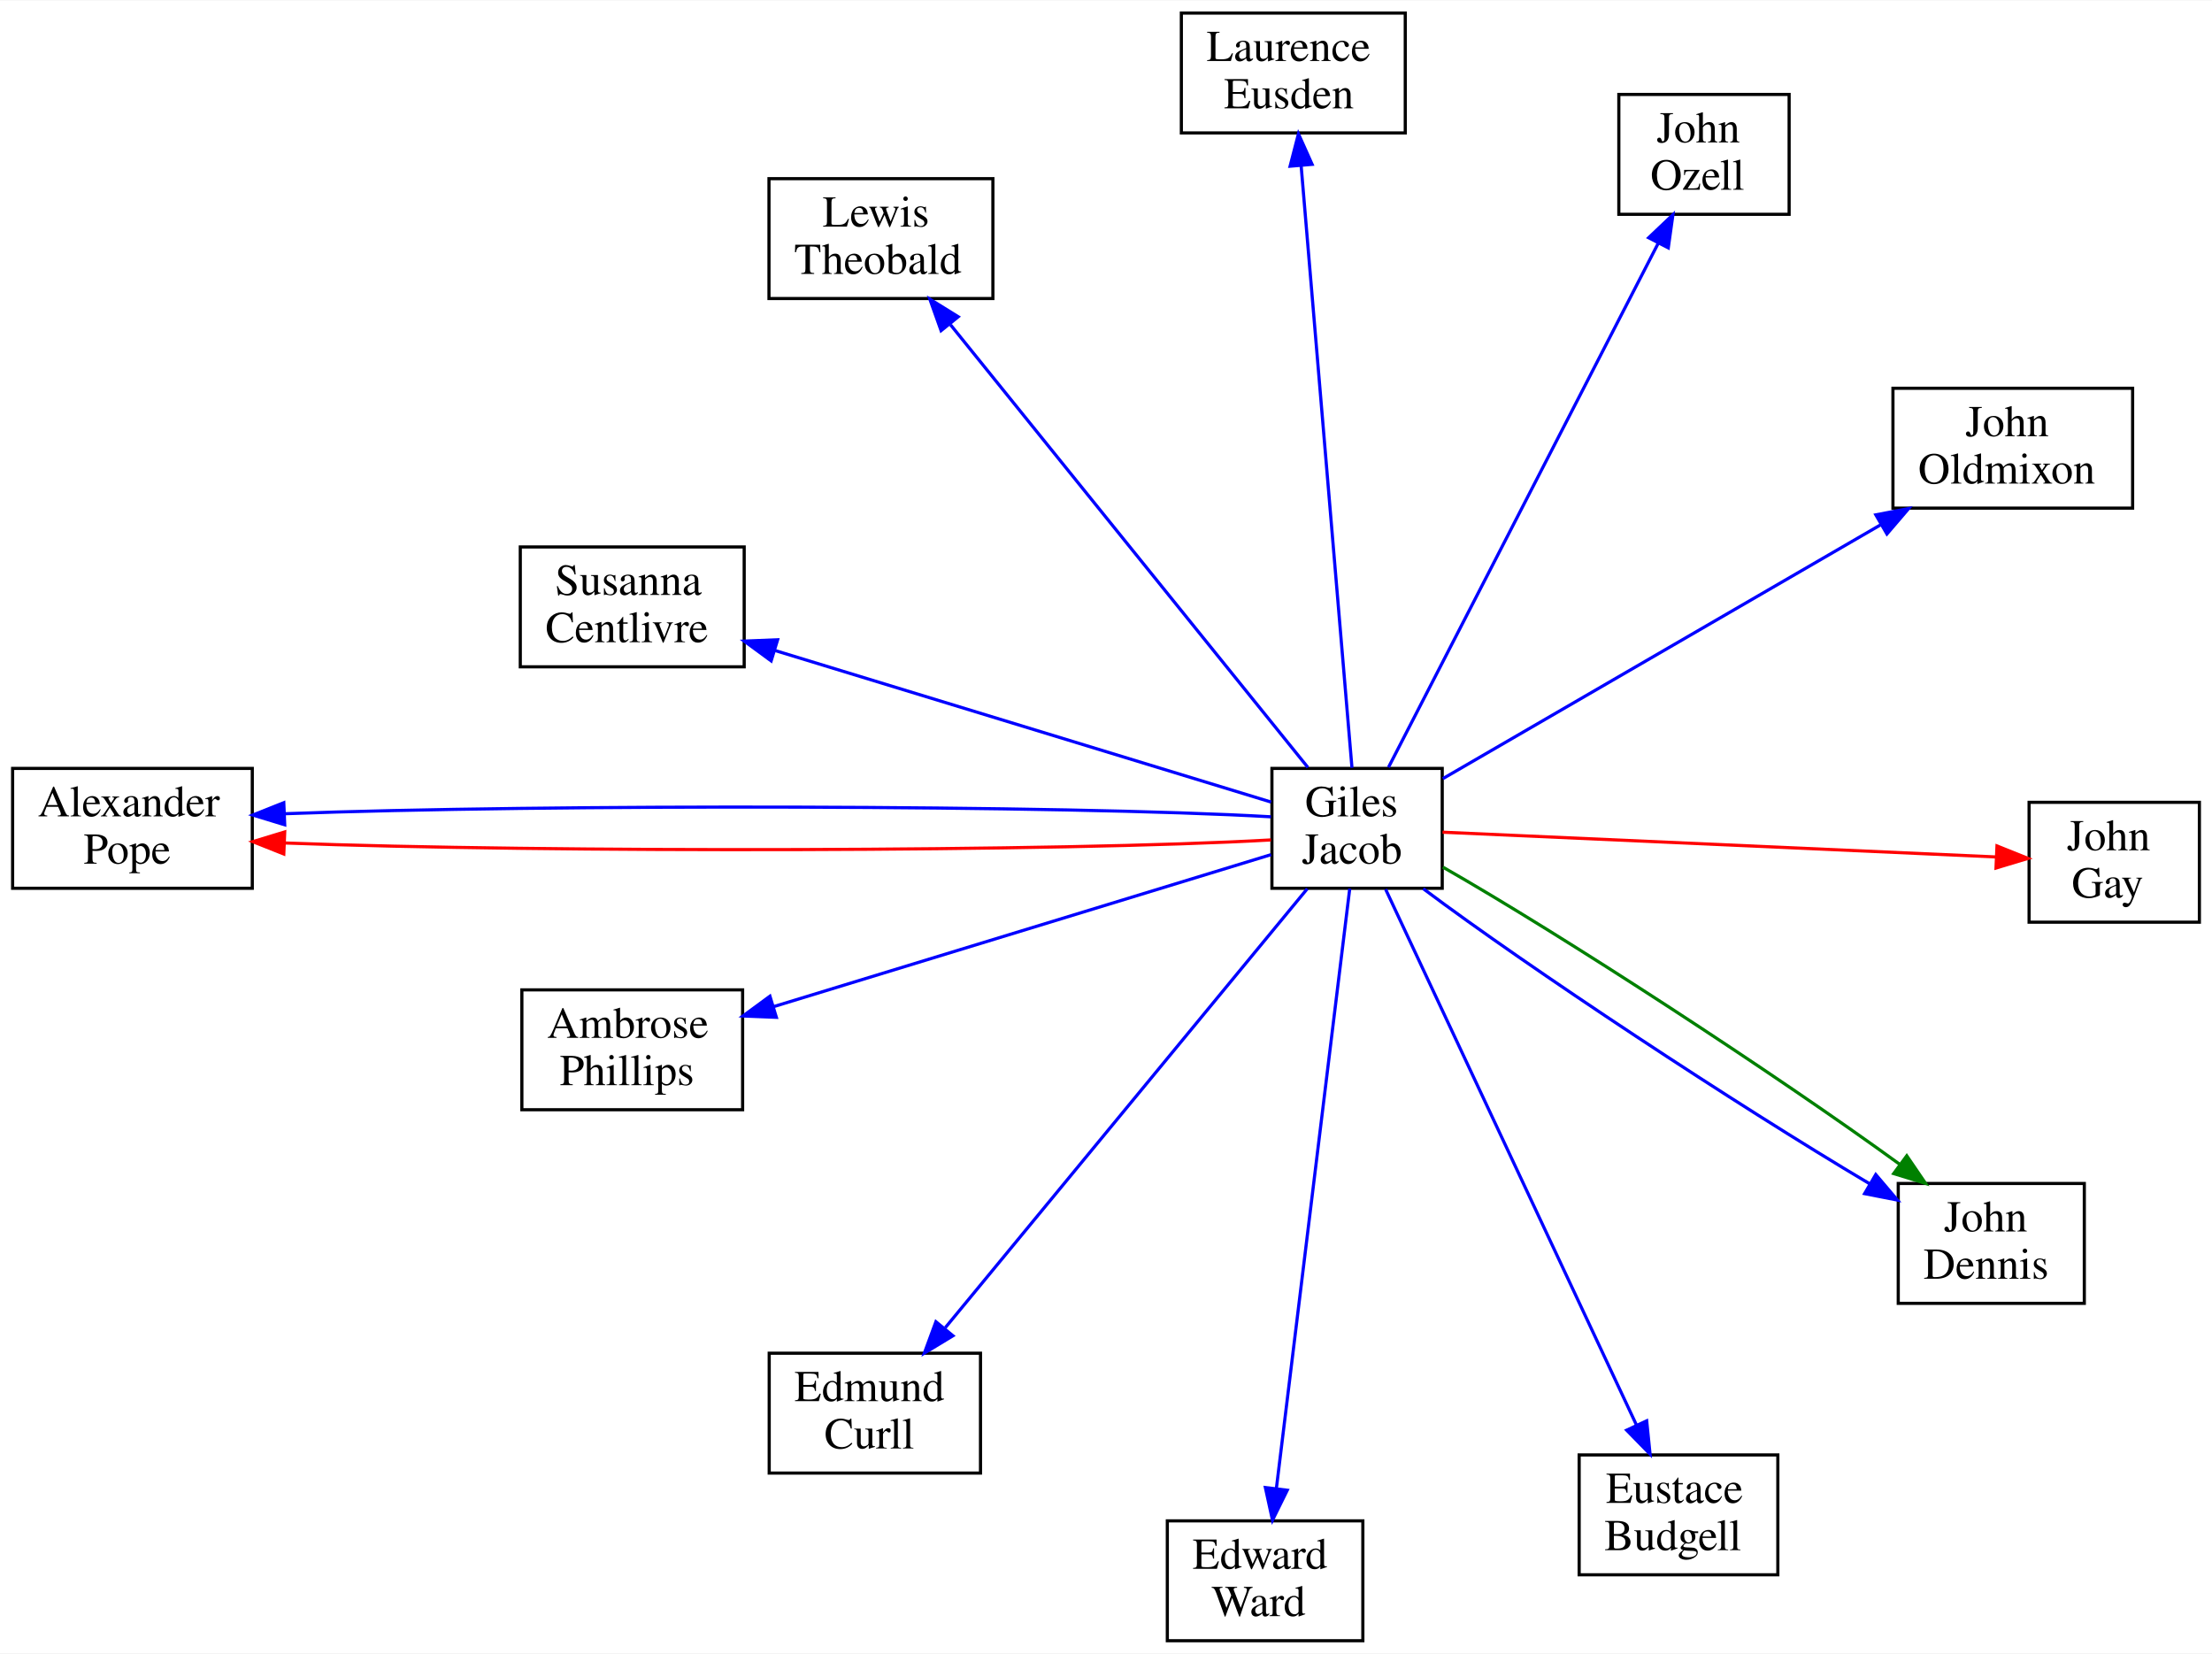
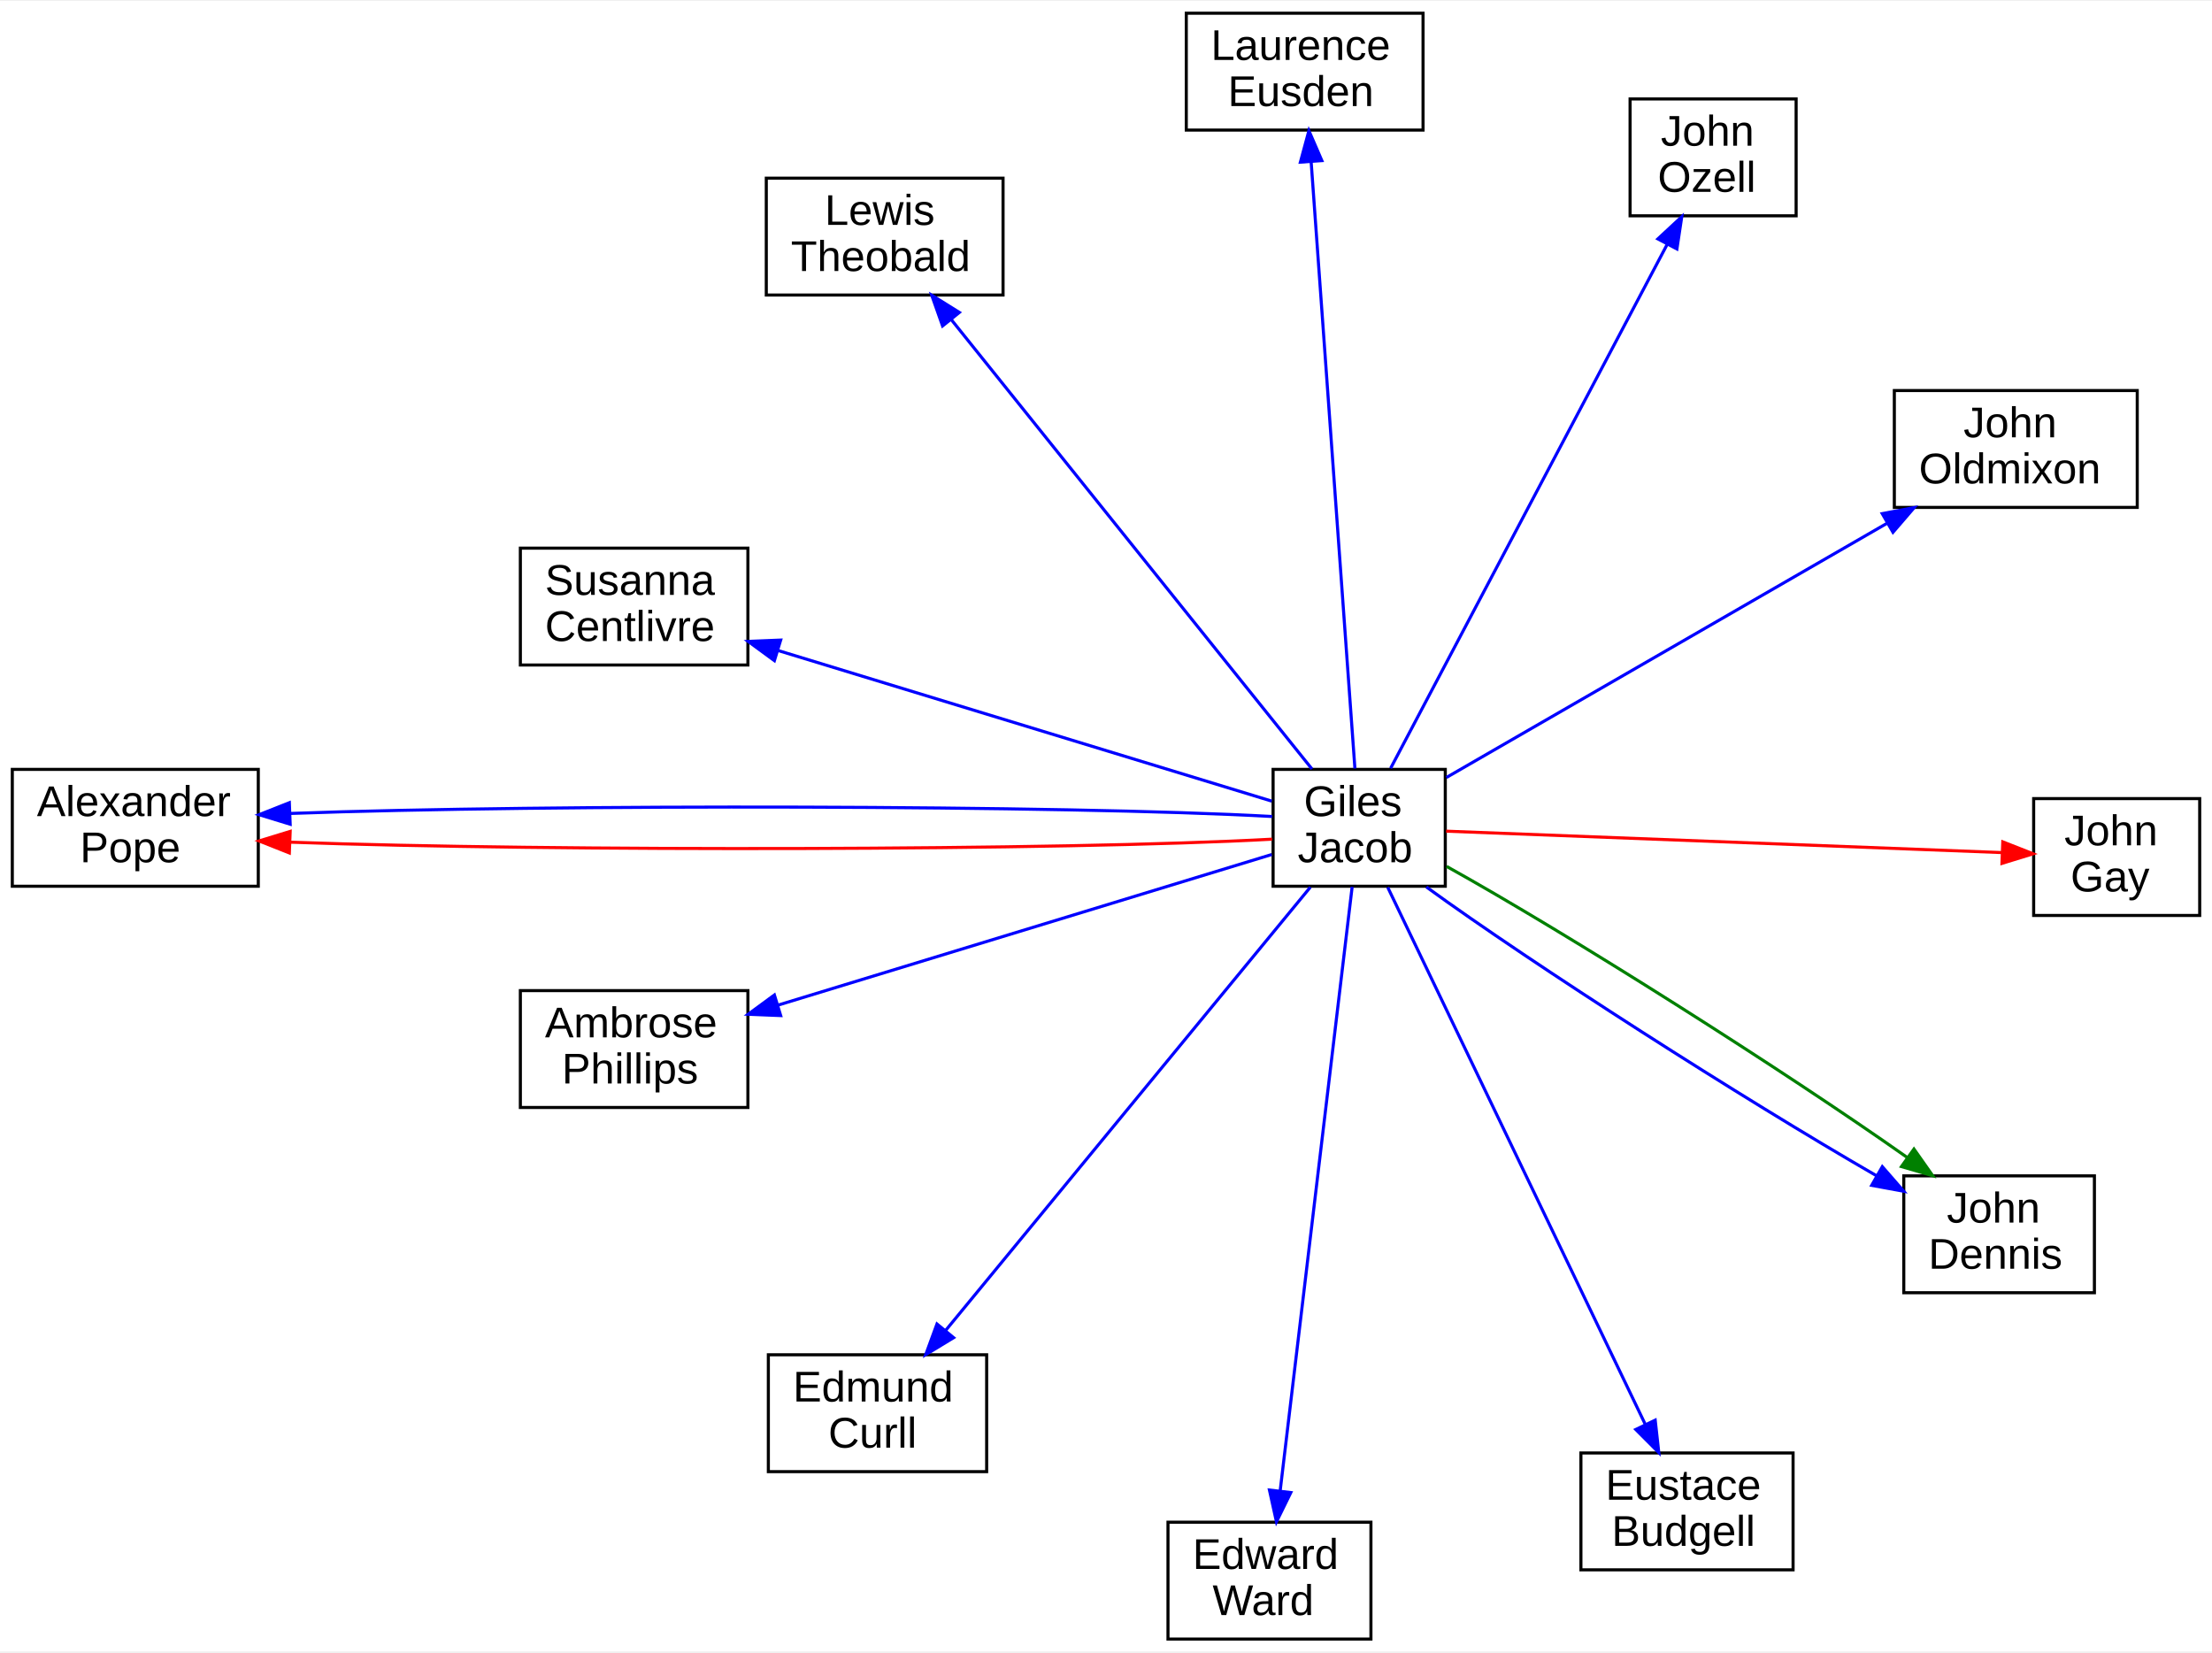
- <svg xmlns="http://www.w3.org/2000/svg" width="701pt" height="524pt" viewBox="0.00 0.00 701.41 524.02">
-   <g id="graph0" class="graph" transform="scale(1 1) rotate(0) translate(4 520.02)">
-     <polygon fill="white" stroke="transparent" points="-4,4 -4,-520.02 697.41,-520.02 697.41,4 -4,4" />
+ <svg xmlns="http://www.w3.org/2000/svg" width="719pt" height="537pt" viewBox="0.00 0.00 719.38 536.69">
+   <g id="graph0" class="graph" transform="scale(1 1) rotate(0) translate(4 532.69)">
+     <polygon fill="white" stroke="transparent" points="-4,4 -4,-532.69 715.38,-532.69 715.38,4 -4,4" />
    <g id="node1" class="node">
-       <polygon fill="none" stroke="black" points="76,-276.55 0,-276.55 0,-238.55 76,-238.55 76,-276.55" />
-       <text text-anchor="start" x="8" y="-261.35" font-family="Times,serif" font-size="14.00"> Alexander</text>
-       <text text-anchor="start" x="22.5" y="-246.35" font-family="Times,serif" font-size="14.00">Pope </text>
+       <polygon fill="none" stroke="black" points="80,-282.8 0,-282.8 0,-244.8 80,-244.8 80,-282.8" />
+       <text text-anchor="start" x="8" y="-267.6" font-family="arial" font-size="14.00"> Alexander</text>
+       <text text-anchor="start" x="22" y="-252.6" font-family="arial" font-size="14.00">Pope </text>
    </g>
    <g id="node2" class="node">
-       <polygon fill="none" stroke="black" points="231.48,-206.34 161.48,-206.34 161.48,-168.34 231.48,-168.34 231.48,-206.34" />
-       <text text-anchor="start" x="169.48" y="-191.14" font-family="Times,serif" font-size="14.00"> Ambrose</text>
-       <text text-anchor="start" x="173.48" y="-176.14" font-family="Times,serif" font-size="14.00">Phillips </text>
+       <polygon fill="none" stroke="black" points="239.23,-210.86 165.23,-210.86 165.23,-172.86 239.23,-172.86 239.23,-210.86" />
+       <text text-anchor="start" x="173.23" y="-195.66" font-family="arial" font-size="14.00"> Ambrose</text>
+       <text text-anchor="start" x="178.73" y="-180.66" font-family="arial" font-size="14.00">Phillips </text>
    </g>
    <g id="node3" class="node">
-       <polygon fill="none" stroke="black" points="306.91,-91.15 239.91,-91.15 239.91,-53.15 306.91,-53.15 306.91,-91.15" />
-       <text text-anchor="start" x="247.91" y="-75.95" font-family="Times,serif" font-size="14.00"> Edmund</text>
-       <text text-anchor="start" x="257.41" y="-60.95" font-family="Times,serif" font-size="14.00">Curll </text>
+       <polygon fill="none" stroke="black" points="316.88,-92.44 245.88,-92.44 245.88,-54.44 316.88,-54.44 316.88,-92.44" />
+       <text text-anchor="start" x="253.88" y="-77.24" font-family="arial" font-size="14.00"> Edmund</text>
+       <text text-anchor="start" x="265.38" y="-62.24" font-family="arial" font-size="14.00">Curll </text>
    </g>
    <g id="node4" class="node">
-       <polygon fill="none" stroke="black" points="428.15,-38 366.15,-38 366.15,0 428.15,0 428.15,-38" />
-       <text text-anchor="start" x="374.15" y="-22.8" font-family="Times,serif" font-size="14.00"> Edward</text>
-       <text text-anchor="start" x="380.15" y="-7.8" font-family="Times,serif" font-size="14.00">Ward </text>
+       <polygon fill="none" stroke="black" points="441.85,-38 375.85,-38 375.85,0 441.85,0 441.85,-38" />
+       <text text-anchor="start" x="383.85" y="-22.8" font-family="arial" font-size="14.00"> Edward</text>
+       <text text-anchor="start" x="390.35" y="-7.8" font-family="arial" font-size="14.00">Ward </text>
    </g>
    <g id="node5" class="node">
-       <polygon fill="none" stroke="black" points="559.74,-58.9 496.74,-58.9 496.74,-20.9 559.74,-20.9 559.74,-58.9" />
-       <text text-anchor="start" x="505.24" y="-43.7" font-family="Times,serif" font-size="14.00"> Eustace</text>
-       <text text-anchor="start" x="504.74" y="-28.7" font-family="Times,serif" font-size="14.00">Budgell </text>
+       <polygon fill="none" stroke="black" points="579.14,-60.51 510.14,-60.51 510.14,-22.51 579.14,-22.51 579.14,-60.51" />
+       <text text-anchor="start" x="518.14" y="-45.31" font-family="arial" font-size="14.00"> Eustace</text>
+       <text text-anchor="start" x="520.14" y="-30.31" font-family="arial" font-size="14.00">Budgell </text>
    </g>
    <g id="node6" class="node">
-       <polygon fill="none" stroke="black" points="453.32,-276.55 399.32,-276.55 399.32,-238.55 453.32,-238.55 453.32,-276.55" />
-       <text text-anchor="start" x="409.82" y="-261.35" font-family="Times,serif" font-size="14.00"> Giles</text>
-       <text text-anchor="start" x="408.82" y="-246.35" font-family="Times,serif" font-size="14.00">Jacob </text>
+       <polygon fill="none" stroke="black" points="466.03,-282.8 410.03,-282.8 410.03,-244.8 466.03,-244.8 466.03,-282.8" />
+       <text text-anchor="start" x="420.03" y="-267.6" font-family="arial" font-size="14.00"> Giles</text>
+       <text text-anchor="start" x="418.03" y="-252.6" font-family="arial" font-size="14.00">Jacob </text>
    </g>
    <g id="edge1" class="edge">
-       <path fill="none" stroke="red" d="M399.02,-253.88C333.87,-250.12 168.64,-249.8 86.25,-252.91" />
-       <polygon fill="red" stroke="red" points="85.99,-249.42 76.15,-253.33 86.28,-256.41 85.99,-249.42" />
+       <path fill="none" stroke="red" d="M409.72,-260.11C342.98,-256.39 175.01,-256.06 90.38,-259.13" />
+       <polygon fill="red" stroke="red" points="90.1,-255.63 80.24,-259.53 90.37,-262.63 90.1,-255.63" />
    </g>
    <g id="edge2" class="edge">
-       <path fill="none" stroke="blue" d="M399.02,-261.21C333.87,-264.97 168.64,-265.29 86.25,-262.18" />
-       <polygon fill="blue" stroke="blue" points="86.28,-258.68 76.15,-261.77 85.99,-265.68 86.28,-258.68" />
+       <path fill="none" stroke="blue" d="M409.72,-267.48C342.98,-271.21 175.01,-271.54 90.38,-268.47" />
+       <polygon fill="blue" stroke="blue" points="90.37,-264.97 80.24,-268.07 90.1,-271.96 90.37,-264.97" />
    </g>
    <g id="edge3" class="edge">
-       <path fill="none" stroke="blue" d="M399.06,-249.22C360.09,-237.31 288.02,-215.3 241.19,-200.99" />
-       <polygon fill="blue" stroke="blue" points="242.18,-197.64 231.6,-198.06 240.14,-204.33 242.18,-197.64" />
+       <path fill="none" stroke="blue" d="M409.59,-255.12C369.79,-242.98 297.01,-220.77 249.12,-206.17" />
+       <polygon fill="blue" stroke="blue" points="249.89,-202.74 239.3,-203.17 247.85,-209.44 249.89,-202.74" />
    </g>
    <g id="edge4" class="edge">
-       <path fill="none" stroke="blue" d="M410.53,-238.4C383.22,-205.29 327.08,-137.22 295.76,-99.26" />
-       <polygon fill="blue" stroke="blue" points="298.17,-96.68 289.11,-91.19 292.77,-101.13 298.17,-96.68" />
+       <path fill="none" stroke="blue" d="M422.15,-244.5C394.05,-210.35 335.51,-139.21 303.48,-100.29" />
+       <polygon fill="blue" stroke="blue" points="306.13,-98 297.07,-92.5 300.72,-102.45 306.13,-98" />
    </g>
    <g id="edge5" class="edge">
-       <path fill="none" stroke="blue" d="M423.99,-238.43C418.9,-196.82 406.79,-97.8 400.73,-48.27" />
-       <polygon fill="blue" stroke="blue" points="404.18,-47.71 399.5,-38.21 397.24,-48.56 404.18,-47.71" />
+       <path fill="none" stroke="blue" d="M435.74,-244.59C430.65,-201.87 418.36,-98.76 412.32,-48.1" />
+       <polygon fill="blue" stroke="blue" points="415.79,-47.64 411.13,-38.12 408.84,-48.46 415.79,-47.64" />
    </g>
    <g id="edge6" class="edge">
-       <path fill="none" stroke="blue" d="M435.37,-238.23C453.39,-199.75 493.84,-113.37 514.91,-68.38" />
-       <polygon fill="blue" stroke="blue" points="518.15,-69.71 519.22,-59.17 511.81,-66.75 518.15,-69.71" />
+       <path fill="none" stroke="blue" d="M447.31,-244.46C466.18,-205.11 509.11,-115.59 531.11,-69.73" />
+       <polygon fill="blue" stroke="blue" points="534.3,-71.18 535.47,-60.65 527.99,-68.15 534.3,-71.18" />
    </g>
    <g id="node7" class="node">
-       <polygon fill="none" stroke="black" points="656.92,-144.96 597.92,-144.96 597.92,-106.96 656.92,-106.96 656.92,-144.96" />
-       <text text-anchor="start" x="612.42" y="-129.76" font-family="Times,serif" font-size="14.00"> John</text>
-       <text text-anchor="start" x="605.92" y="-114.76" font-family="Times,serif" font-size="14.00">Dennis </text>
+       <polygon fill="none" stroke="black" points="677.14,-150.62 615.14,-150.62 615.14,-112.62 677.14,-112.62 677.14,-150.62" />
+       <text text-anchor="start" x="629.14" y="-135.42" font-family="arial" font-size="14.00"> John</text>
+       <text text-anchor="start" x="623.14" y="-120.42" font-family="arial" font-size="14.00">Dennis </text>
    </g>
    <g id="edge7" class="edge">
-       <path fill="none" stroke="green" d="M453.51,-245.27C491.35,-223.71 559.47,-179.33 598.31,-151.09" />
-       <polygon fill="green" stroke="green" points="600.62,-153.74 606.59,-144.98 596.47,-148.1 600.62,-153.74" />
+       <path fill="none" stroke="green" d="M466.46,-251.25C505.75,-229.44 576.2,-184.86 616.25,-156.61" />
+       <polygon fill="green" stroke="green" points="618.45,-159.34 624.55,-150.67 614.38,-153.64 618.45,-159.34" />
    </g>
    <g id="edge8" class="edge">
-       <path fill="none" stroke="blue" d="M447.31,-238.41C480.78,-213.3 546.62,-169.91 588.78,-144.91" />
-       <polygon fill="blue" stroke="blue" points="590.79,-147.79 597.65,-139.71 587.25,-141.74 590.79,-147.79" />
+       <path fill="none" stroke="blue" d="M459.88,-244.56C494.58,-219.35 562.66,-175.8 606.22,-150.69" />
+       <polygon fill="blue" stroke="blue" points="608.16,-153.61 615.12,-145.62 604.7,-147.53 608.16,-153.61" />
    </g>
    <g id="node8" class="node">
-       <polygon fill="none" stroke="black" points="693.41,-265.8 639.41,-265.8 639.41,-227.8 693.41,-227.8 693.41,-265.8" />
-       <text text-anchor="start" x="651.41" y="-250.6" font-family="Times,serif" font-size="14.00"> John</text>
-       <text text-anchor="start" x="652.91" y="-235.6" font-family="Times,serif" font-size="14.00">Gay </text>
+       <polygon fill="none" stroke="black" points="711.38,-273.3 657.38,-273.3 657.38,-235.3 711.38,-235.3 711.38,-273.3" />
+       <text text-anchor="start" x="667.38" y="-258.1" font-family="arial" font-size="14.00"> John</text>
+       <text text-anchor="start" x="669.38" y="-243.1" font-family="arial" font-size="14.00">Gay </text>
    </g>
    <g id="edge9" class="edge">
-       <path fill="none" stroke="red" d="M453.4,-256.33C496.36,-254.41 580.24,-250.66 628.94,-248.48" />
-       <polygon fill="red" stroke="red" points="629.23,-251.97 639.06,-248.02 628.92,-244.97 629.23,-251.97" />
+       <path fill="none" stroke="red" d="M466.29,-262.71C510.8,-260.99 597.25,-257.66 646.9,-255.75" />
+       <polygon fill="red" stroke="red" points="647.34,-259.23 657.2,-255.35 647.07,-252.24 647.34,-259.23" />
    </g>
    <g id="node9" class="node">
-       <polygon fill="none" stroke="black" points="672.24,-397.07 596.24,-397.07 596.24,-359.07 672.24,-359.07 672.24,-397.07" />
-       <text text-anchor="start" x="619.24" y="-381.87" font-family="Times,serif" font-size="14.00"> John</text>
-       <text text-anchor="start" x="604.24" y="-366.87" font-family="Times,serif" font-size="14.00">Oldmixon </text>
+       <polygon fill="none" stroke="black" points="691.07,-405.99 612.07,-405.99 612.07,-367.99 691.07,-367.99 691.07,-405.99" />
+       <text text-anchor="start" x="634.57" y="-390.79" font-family="arial" font-size="14.00"> John</text>
+       <text text-anchor="start" x="620.07" y="-375.79" font-family="arial" font-size="14.00">Oldmixon </text>
    </g>
    <g id="edge10" class="edge">
-       <path fill="none" stroke="blue" d="M453.51,-273.3C488.89,-293.81 551.07,-329.86 592.46,-353.85" />
-       <polygon fill="blue" stroke="blue" points="590.81,-356.94 601.22,-358.93 594.33,-350.88 590.81,-356.94" />
+       <path fill="none" stroke="blue" d="M466.39,-280.16C503.14,-301.36 567.52,-338.5 609.86,-362.92" />
+       <polygon fill="blue" stroke="blue" points="608.13,-365.97 618.54,-367.93 611.63,-359.9 608.13,-365.97" />
    </g>
    <g id="node10" class="node">
-       <polygon fill="none" stroke="black" points="563.32,-490.22 509.32,-490.22 509.32,-452.22 563.32,-452.22 563.32,-490.22" />
-       <text text-anchor="start" x="521.32" y="-475.02" font-family="Times,serif" font-size="14.00"> John</text>
-       <text text-anchor="start" x="519.32" y="-460.02" font-family="Times,serif" font-size="14.00">Ozell </text>
+       <polygon fill="none" stroke="black" points="580.13,-500.81 526.13,-500.81 526.13,-462.81 580.13,-462.81 580.13,-500.81" />
+       <text text-anchor="start" x="536.13" y="-485.61" font-family="arial" font-size="14.00"> John</text>
+       <text text-anchor="start" x="535.13" y="-470.61" font-family="arial" font-size="14.00">Ozell </text>
    </g>
    <g id="edge11" class="edge">
-       <path fill="none" stroke="blue" d="M436.28,-276.89C455.79,-314.79 499.12,-398.97 521.82,-443.06" />
-       <polygon fill="blue" stroke="blue" points="518.78,-444.79 526.47,-452.08 525,-441.59 518.78,-444.79" />
+       <path fill="none" stroke="blue" d="M448.25,-283.15C468.64,-321.77 514.47,-408.58 538.22,-453.57" />
+       <polygon fill="blue" stroke="blue" points="535.17,-455.3 542.94,-462.51 541.36,-452.03 535.17,-455.3" />
    </g>
    <g id="node11" class="node">
-       <polygon fill="none" stroke="black" points="441.6,-516.02 370.6,-516.02 370.6,-478.02 441.6,-478.02 441.6,-516.02" />
-       <text text-anchor="start" x="378.6" y="-500.82" font-family="Times,serif" font-size="14.00"> Laurence</text>
-       <text text-anchor="start" x="384.1" y="-485.82" font-family="Times,serif" font-size="14.00">Eusden </text>
+       <polygon fill="none" stroke="black" points="458.8,-528.69 381.8,-528.69 381.8,-490.69 458.8,-490.69 458.8,-528.69" />
+       <text text-anchor="start" x="389.8" y="-513.49" font-family="arial" font-size="14.00"> Laurence</text>
+       <text text-anchor="start" x="395.3" y="-498.49" font-family="arial" font-size="14.00">Eusden </text>
    </g>
    <g id="edge12" class="edge">
-       <path fill="none" stroke="blue" d="M424.7,-276.74C421.17,-318.51 412.78,-417.91 408.58,-467.63" />
-       <polygon fill="blue" stroke="blue" points="405.08,-467.47 407.73,-477.73 412.06,-468.06 405.08,-467.47" />
+       <path fill="none" stroke="blue" d="M436.64,-283.09C433.54,-326.01 426.07,-429.57 422.4,-480.46" />
+       <polygon fill="blue" stroke="blue" points="418.91,-480.26 421.68,-490.49 425.89,-480.76 418.91,-480.26" />
    </g>
    <g id="node12" class="node">
-       <polygon fill="none" stroke="black" points="310.84,-463.52 239.84,-463.52 239.84,-425.52 310.84,-425.52 310.84,-463.52" />
-       <text text-anchor="start" x="256.84" y="-448.32" font-family="Times,serif" font-size="14.00"> Lewis</text>
-       <text text-anchor="start" x="247.84" y="-433.32" font-family="Times,serif" font-size="14.00">Theobald </text>
+       <polygon fill="none" stroke="black" points="322.21,-475.05 245.21,-475.05 245.21,-437.05 322.21,-437.05 322.21,-475.05" />
+       <text text-anchor="start" x="264.21" y="-459.85" font-family="arial" font-size="14.00"> Lewis</text>
+       <text text-anchor="start" x="253.21" y="-444.85" font-family="arial" font-size="14.00">Theobald </text>
    </g>
    <g id="edge13" class="edge">
-       <path fill="none" stroke="blue" d="M410.73,-276.85C383.77,-310.25 328.34,-378.89 297.42,-417.18" />
-       <polygon fill="blue" stroke="blue" points="294.41,-415.34 290.85,-425.32 299.85,-419.74 294.41,-415.34" />
+       <path fill="none" stroke="blue" d="M422.67,-282.93C395.05,-317.34 336.96,-389.71 305.33,-429.11" />
+       <polygon fill="blue" stroke="blue" points="302.54,-427 299.01,-436.99 308,-431.39 302.54,-427" />
    </g>
    <g id="node13" class="node">
-       <polygon fill="none" stroke="black" points="231.98,-346.76 160.98,-346.76 160.98,-308.76 231.98,-308.76 231.98,-346.76" />
-       <text text-anchor="start" x="171.98" y="-331.56" font-family="Times,serif" font-size="14.00"> Susanna</text>
-       <text text-anchor="start" x="168.98" y="-316.56" font-family="Times,serif" font-size="14.00">Centlivre </text>
+       <polygon fill="none" stroke="black" points="239.23,-354.74 165.23,-354.74 165.23,-316.74 239.23,-316.74 239.23,-354.74" />
+       <text text-anchor="start" x="173.23" y="-339.54" font-family="arial" font-size="14.00"> Susanna</text>
+       <text text-anchor="start" x="173.23" y="-324.54" font-family="arial" font-size="14.00">Centlivre </text>
    </g>
    <g id="edge14" class="edge">
-       <path fill="none" stroke="blue" d="M399.06,-265.88C360.2,-277.75 288.43,-299.67 241.59,-313.98" />
-       <polygon fill="blue" stroke="blue" points="240.53,-310.64 231.99,-316.91 242.58,-317.34 240.53,-310.64" />
+       <path fill="none" stroke="blue" d="M409.59,-272.48C369.79,-284.62 297.01,-306.82 249.12,-321.43" />
+       <polygon fill="blue" stroke="blue" points="247.85,-318.16 239.3,-324.42 249.89,-324.85 247.85,-318.16" />
    </g>
  </g>
</svg>
